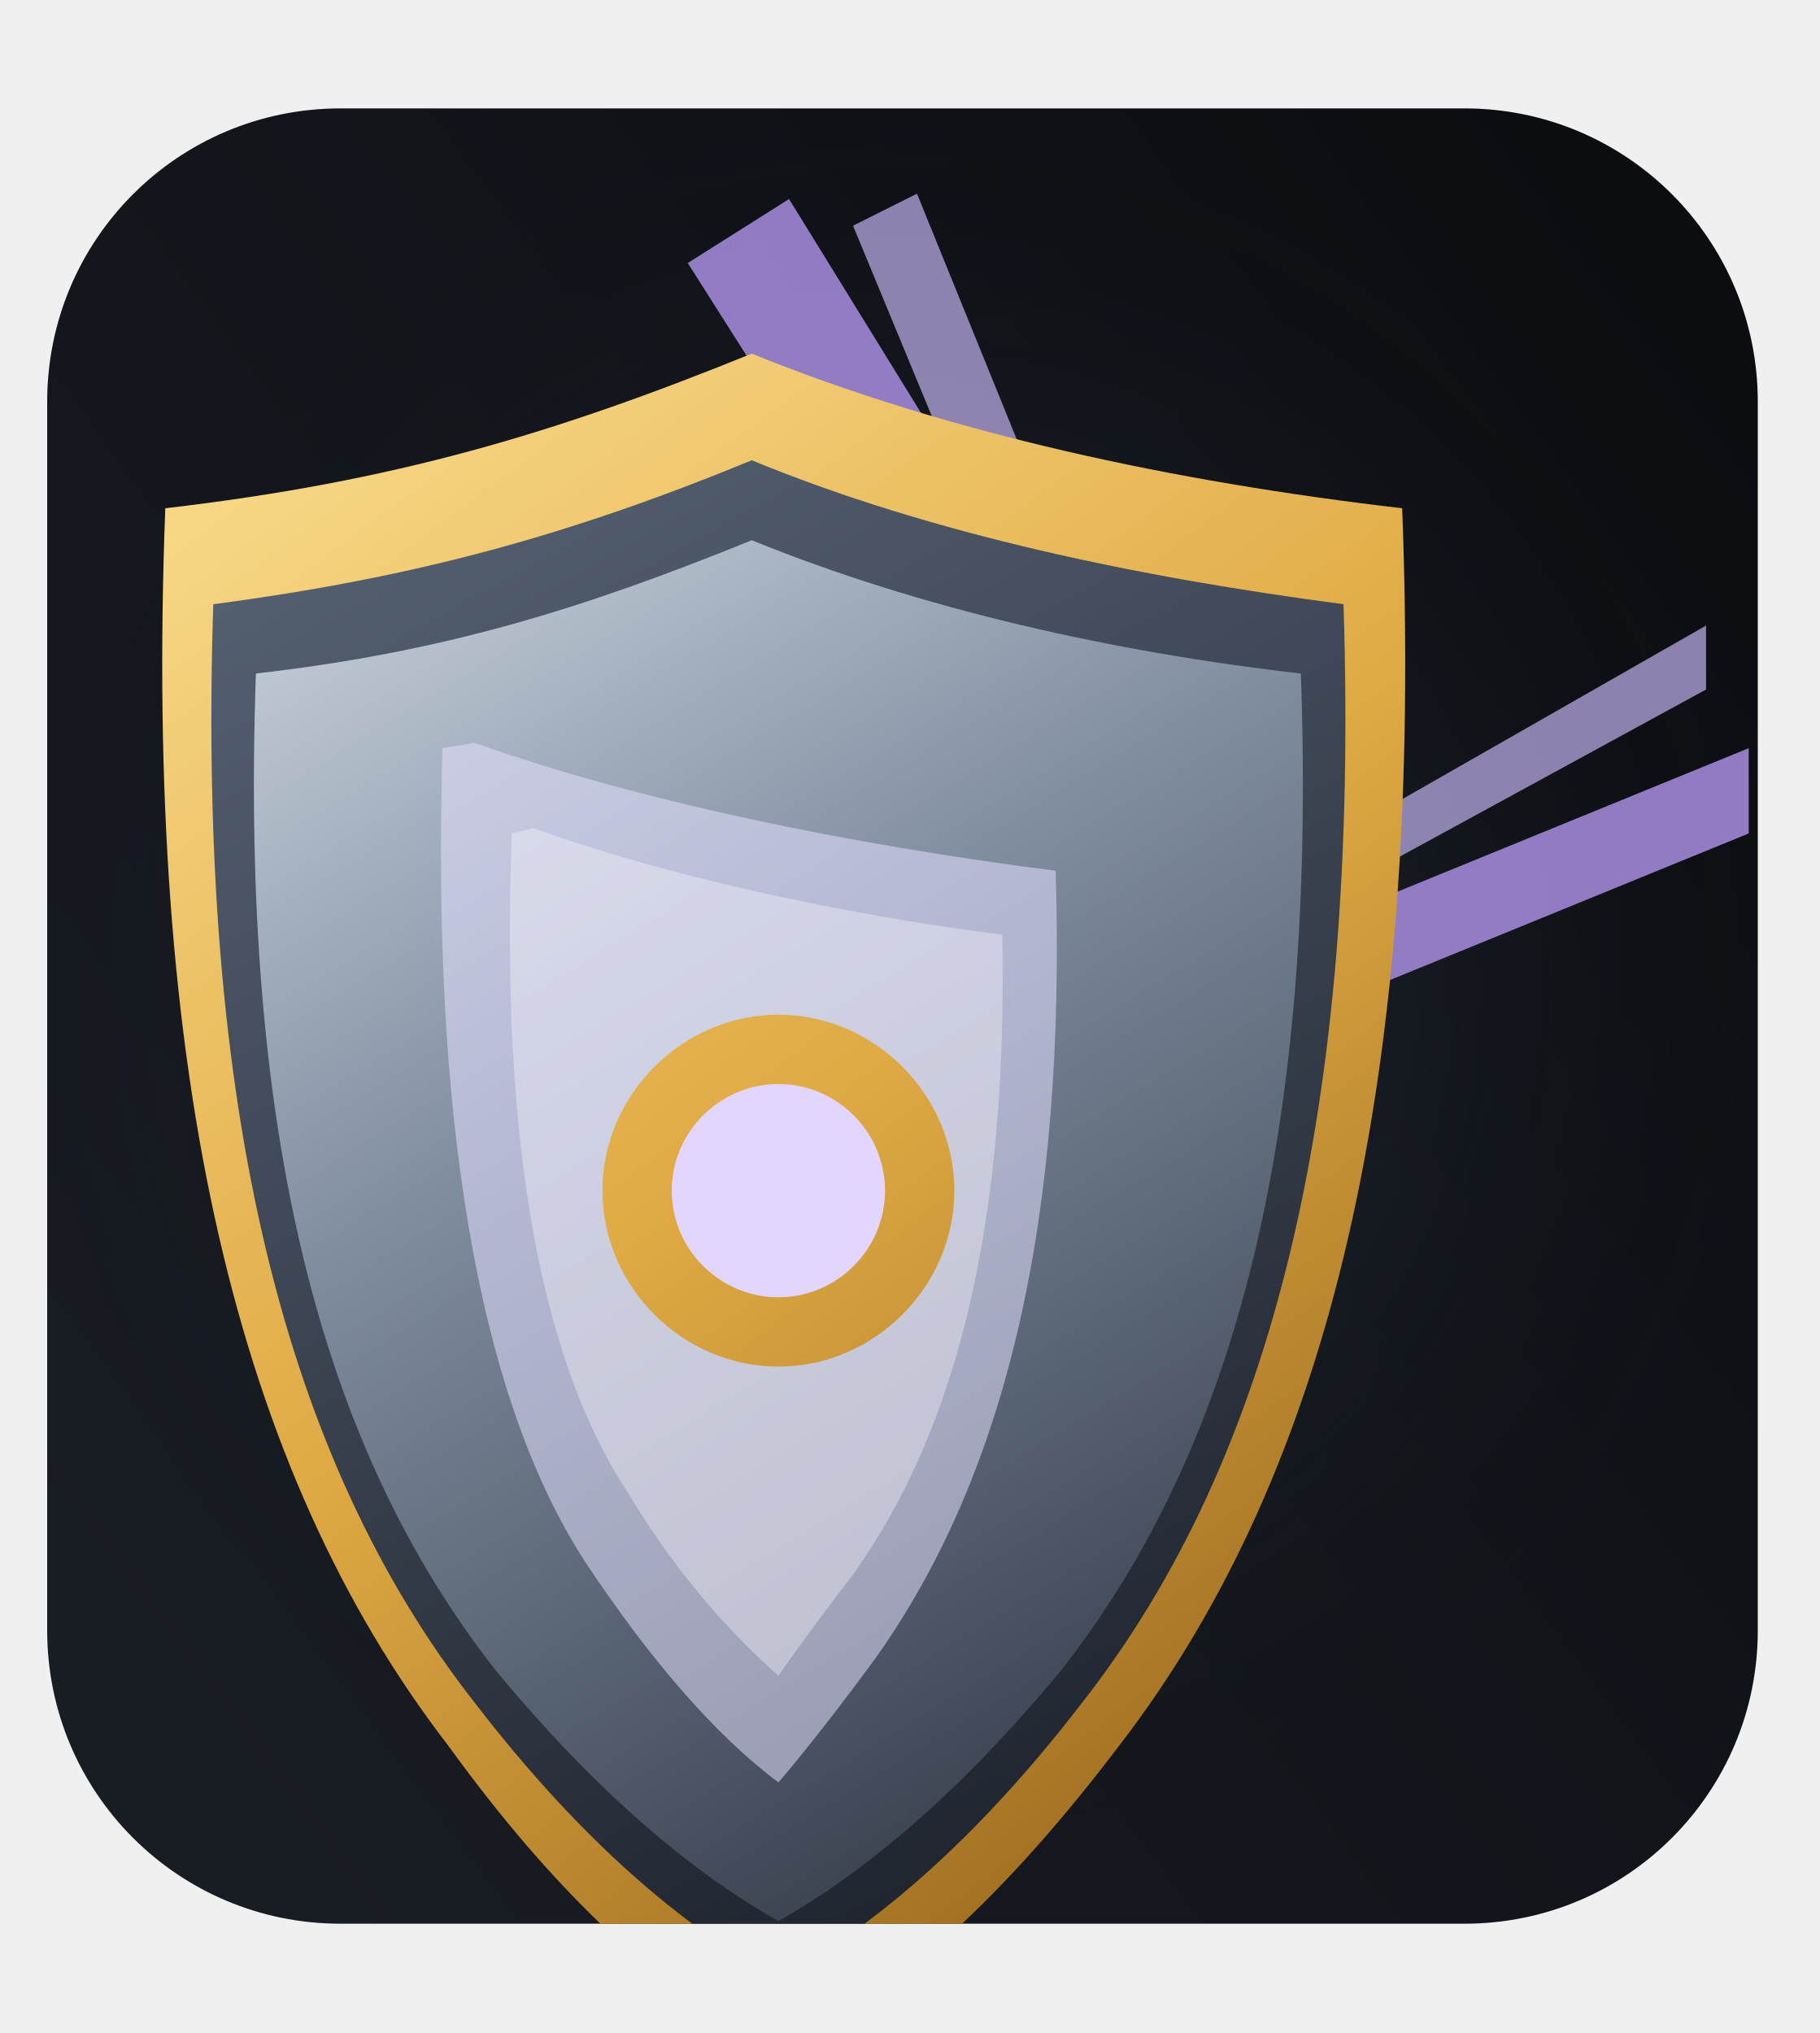
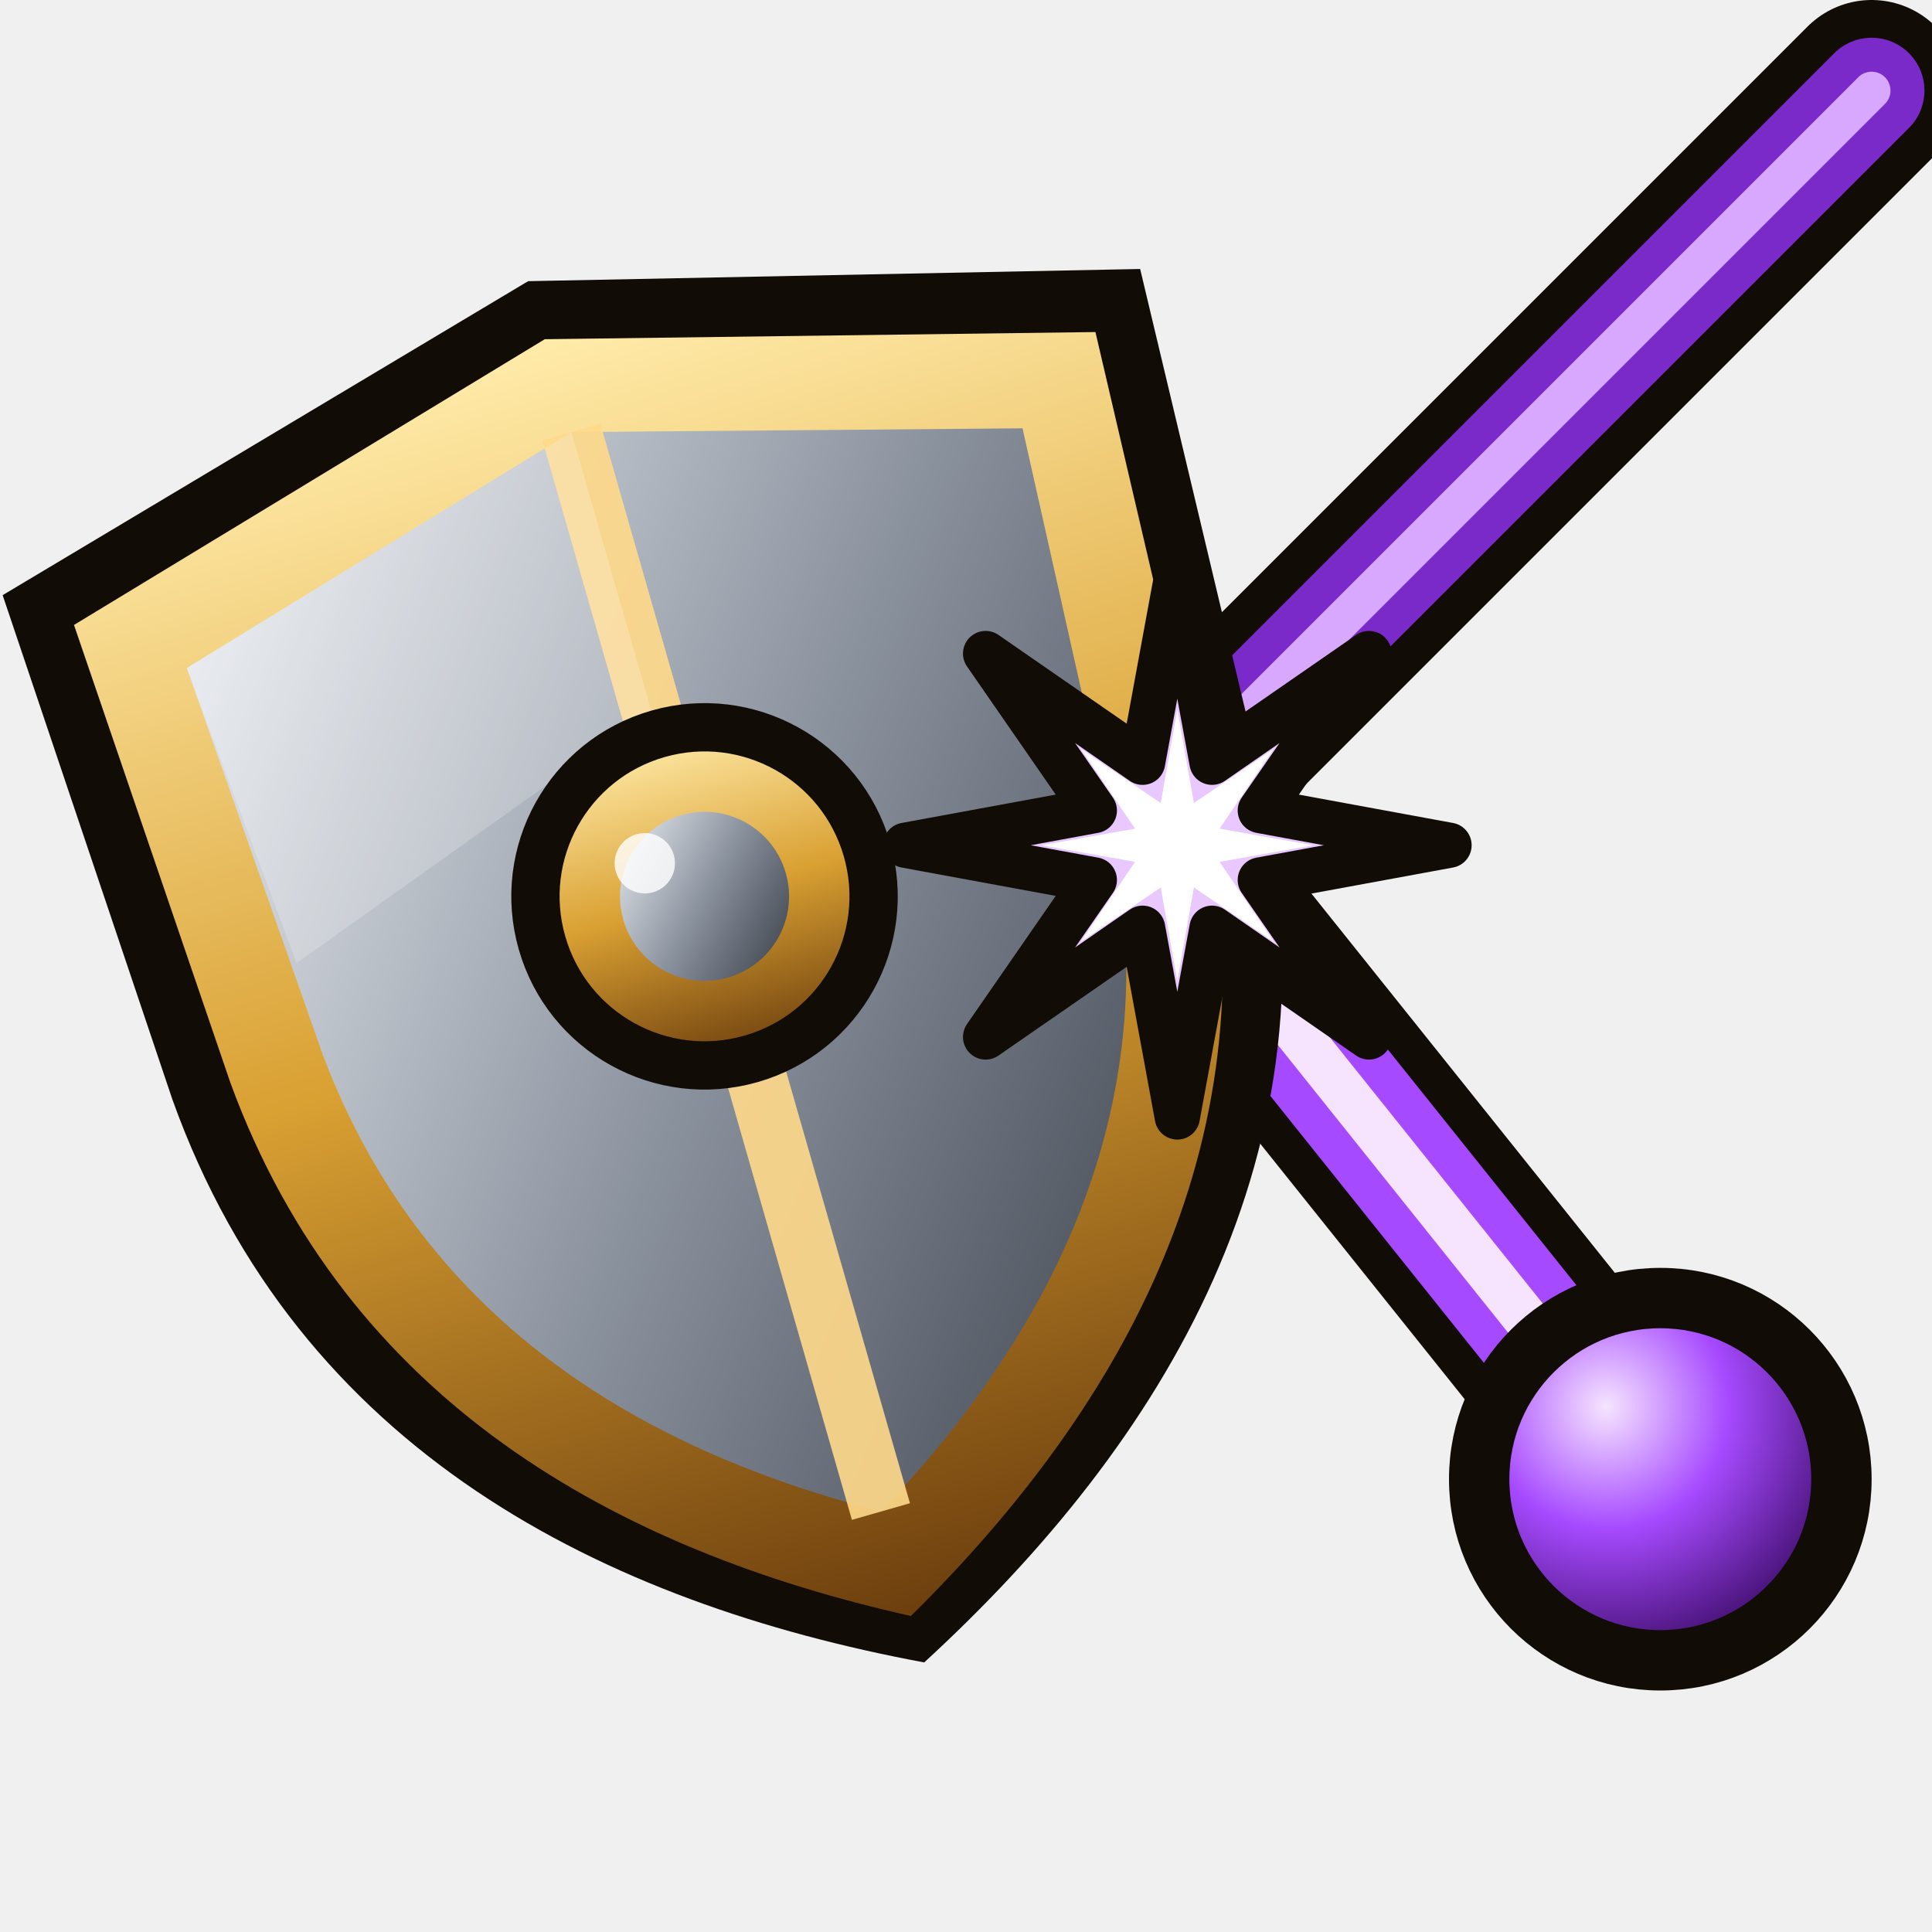
- <svg xmlns="http://www.w3.org/2000/svg" version="1.1" style="display: block;" viewBox="0 189.333 682.667 762.667" width="682.667" height="762.667" preserveAspectRatio="none">
+ <svg xmlns="http://www.w3.org/2000/svg" viewBox="0 0 128 128" width="128" height="128">
  <defs>
-     <linearGradient id="spell_reflect_panel" gradientUnits="userSpaceOnUse" x1="23.848" y1="789.072" x2="653.072" y2="323.171">
-       <stop offset="0" stop-opacity="1" stop-color="rgb(24,28,35)" />
-       <stop offset="1" stop-opacity="1" stop-color="rgb(11,13,17)" />
+     <linearGradient id="st" x1="0" y1="0" x2="1" y2="0">
+       <stop offset="0" stop-color="#f2f5f8" />
+       <stop offset=".5" stop-color="#a7afba" />
+       <stop offset=".52" stop-color="#5d6570" />
+       <stop offset="1" stop-color="#2f343c" />
    </linearGradient>
-     <radialGradient id="spell_reflect_forge" gradientUnits="userSpaceOnUse" cx="338" cy="560" r="340">
-       <stop offset="0" stop-opacity="0.42" stop-color="rgb(130,120,196)" />
-       <stop offset="0.55" stop-opacity="0.14" stop-color="rgb(58,70,88)" />
-       <stop offset="1" stop-opacity="0" stop-color="rgb(11,13,17)" />
+     <linearGradient id="sd" x1="0" y1="0" x2="1" y2="1">
+       <stop offset="0" stop-color="#eef1f5" />
+       <stop offset=".5" stop-color="#8a929e" />
+       <stop offset="1" stop-color="#363b44" />
+     </linearGradient>
+     <linearGradient id="go" x1="0" y1="0" x2="0" y2="1">
+       <stop offset="0" stop-color="#ffeaa8" />
+       <stop offset=".5" stop-color="#d9a032" />
+       <stop offset="1" stop-color="#6e400e" />
+     </linearGradient>
+     <radialGradient id="hr" cx=".36" cy=".3" r=".8">
+       <stop offset="0" stop-color="#ff9384" />
+       <stop offset=".45" stop-color="#d4202a" />
+       <stop offset="1" stop-color="#550610" />
    </radialGradient>
-     <linearGradient id="spell_reflect_steel" gradientUnits="userSpaceOnUse" x1="170" y1="300" x2="500" y2="840">
-       <stop offset="0" stop-opacity="1" stop-color="rgb(214,222,232)" />
-       <stop offset="0.45" stop-opacity="1" stop-color="rgb(128,141,159)" />
-       <stop offset="1" stop-opacity="1" stop-color="rgb(50,58,71)" />
+     <linearGradient id="rd" x1="0" y1="0" x2="1" y2="1">
+       <stop offset="0" stop-color="#e2463c" />
+       <stop offset=".55" stop-color="#9e141c" />
+       <stop offset="1" stop-color="#4a060c" />
    </linearGradient>
-     <linearGradient id="spell_reflect_deep" gradientUnits="userSpaceOnUse" x1="200" y1="340" x2="470" y2="830">
-       <stop offset="0" stop-opacity="1" stop-color="rgb(84,95,112)" />
-       <stop offset="1" stop-opacity="1" stop-color="rgb(32,38,48)" />
+     <linearGradient id="wd" x1="0" y1="0" x2="1" y2="0">
+       <stop offset="0" stop-color="#9a6a3c" />
+       <stop offset="1" stop-color="#3e2512" />
    </linearGradient>
-     <linearGradient id="spell_reflect_gold" gradientUnits="userSpaceOnUse" x1="150" y1="330" x2="520" y2="830">
-       <stop offset="0" stop-opacity="1" stop-color="rgb(247,214,132)" />
-       <stop offset="0.5" stop-opacity="1" stop-color="rgb(224,170,68)" />
-       <stop offset="1" stop-opacity="1" stop-color="rgb(158,108,32)" />
-     </linearGradient>
-     <linearGradient id="spell_reflect_blood" gradientUnits="userSpaceOnUse" x1="338" y1="760" x2="338" y2="360">
-       <stop offset="0" stop-opacity="1" stop-color="rgb(92,12,14)" />
-       <stop offset="0.5" stop-opacity="1" stop-color="rgb(150,26,26)" />
-       <stop offset="1" stop-opacity="1" stop-color="rgb(206,54,42)" />
-     </linearGradient>
-     <clipPath id="spell_reflect_tile">
-       <path d="M 17.7 340 C 17.7 279.2 66.9 230 127.7 230 L 549.4 230 C 610.2 230 659.4 279.2 659.4 340 L 659.4 801 C 659.4 861.8 610.2 911 549.4 911 L 127.7 911 C 66.9 911 17.7 861.8 17.7 801 Z" />
-     </clipPath>
+     <radialGradient id="gw" cx=".5" cy=".5" r=".5">
+       <stop offset="0" stop-color="#ffd76a" stop-opacity=".9" />
+       <stop offset="1" stop-color="#ffb030" stop-opacity="0" />
+     </radialGradient>
+     <radialGradient id="vg" cx=".35" cy=".3" r=".75">
+       <stop offset="0" stop-color="#f6e4ff" />
+       <stop offset=".45" stop-color="#a64aff" />
+       <stop offset="1" stop-color="#36085e" />
+     </radialGradient>
  </defs>
-   <g clip-path="url(#spell_reflect_tile)">
-     <path fill="url(#spell_reflect_panel)" d="M 17.7 340 C 17.7 279.2 66.9 230 127.7 230 L 549.4 230 C 610.2 230 659.4 279.2 659.4 340 L 659.4 801 C 659.4 861.8 610.2 911 549.4 911 L 127.7 911 C 66.9 911 17.7 861.8 17.7 801 Z" />
-     <path fill="url(#spell_reflect_forge)" d="M 17.7 230 L 659.4 230 L 659.4 911 L 17.7 911 Z" />
-     <path fill="rgb(168,142,224)" fill-opacity="0.85" d="M 656 470 L 470 546 L 470 578 L 656 502 z" />
-     <path fill="rgb(196,178,240)" fill-opacity="0.7" d="M 640 424 L 486 512 L 486 532 L 640 448 z" />
-     <path fill="rgb(168,142,224)" fill-opacity="0.85" d="M 470 546 L 296 264 L 258 288 L 442 578 z" />
-     <path fill="rgb(196,178,240)" fill-opacity="0.7" d="M 452 528 L 344 262 L 320 274 L 430 540 z" />
-     <path fill="rgb(226,214,255)" fill-opacity="0.9" d="M 470 528 C 492 528 510 546 510 568 C 510 590 492 608 470 608 C 448 608 430 590 430 568 C 430 546 448 528 470 528 z" />
-     <path fill="url(#spell_reflect_gold)" d="M 282 322 C 356 352 440 370 526 380 C 534 592 500 740 420 844 C 376 902 336 938 292 960 C 250 938 210 902 168 844 C 88 740 54 592 62 380 C 148 370 208 352 282 322 z" />
-     <path fill="url(#spell_reflect_deep)" d="M 282 362 C 350 390 428 406 504 416 C 510 604 478 736 406 828 C 366 880 328 912 292 932 C 256 912 218 880 178 828 C 106 736 74 604 80 416 C 156 406 214 390 282 362 z" />
-     <path fill="url(#spell_reflect_steel)" d="M 282 392 C 346 418 418 434 488 442 C 494 614 464 732 398 816 C 360 862 324 892 292 910 C 260 892 224 862 186 816 C 120 732 90 614 96 442 C 166 434 218 418 282 392 z" />
-     <path fill="rgb(226,222,255)" fill-opacity="0.55" d="M 178 468 C 240 490 318 506 396 516 C 400 646 378 742 328 812 C 306 842 292 858 292 858 C 268 840 244 812 220 776 C 178 712 162 604 166 470 z" />
-     <path fill="rgb(255,255,255)" fill-opacity="0.35" d="M 200 500 C 250 518 314 532 376 540 C 378 646 360 724 320 780 C 300 806 292 818 292 818 C 274 802 254 780 236 750 C 200 696 188 608 192 502 z" />
-     <path fill="url(#spell_reflect_gold)" d="M 292 570 C 328 570 358 600 358 636 C 358 672 328 702 292 702 C 256 702 226 672 226 636 C 226 600 256 570 292 570 z" />
-     <path fill="rgb(226,214,255)" d="M 292 596 C 314 596 332 614 332 636 C 332 658 314 676 292 676 C 270 676 252 658 252 636 C 252 614 270 596 292 596 z" />
+   <path d="M124 6L76 54" fill="none" stroke="#120c06" stroke-width="12" stroke-linecap="round" stroke-linejoin="round" />
+   <path d="M124 6L76 54" fill="none" stroke="#7a2ac8" stroke-width="7" stroke-linecap="round" stroke-linejoin="round" />
+   <path d="M124 6L76 54" fill="none" stroke="#d8a8ff" stroke-width="2.5" stroke-linecap="round" stroke-linejoin="round" />
+   <path d="M76 56L108 96" fill="none" stroke="#120c06" stroke-width="13" stroke-linecap="round" stroke-linejoin="round" />
+   <path d="M76 56L108 96" fill="none" stroke="#a64aff" stroke-width="8" stroke-linecap="round" stroke-linejoin="round" />
+   <path d="M76 56L108 96" fill="none" stroke="#f6e4ff" stroke-width="3" stroke-linecap="round" stroke-linejoin="round" />
+   <circle cx="110" cy="98" r="12" fill="url(#vg)" stroke="#120c06" stroke-width="4" />
+   <g transform="translate(48 64) rotate(-16) scale(.8) translate(-64 -64)">
+     <path d="M64 5L113 18L111 62C109 93 88 112 64 124C40 112 19 93 17 62L15 18Z" fill="#120c06" />
+     <path d="M64 10L108 22L106 62C104 90 86 108 64 120C42 108 24 90 22 62L20 22Z" fill="url(#go)" />
+     <path d="M64 18L100 28L98 62C96 86 81 101 64 111C47 101 32 86 30 62L28 28Z" fill="url(#sd)" />
+     <path d="M64 18V111" stroke="#ffd98a" stroke-width="5" opacity=".9" />
+     <path d="M28 28L64 18V42L30 54Z" fill="#fff" opacity=".2" />
+     <circle cx="64" cy="58" r="14" fill="url(#go)" stroke="#120c06" stroke-width="4" />
+     <circle cx="64" cy="58" r="7" fill="url(#sd)" />
+     <circle cx="60" cy="54" r="2.5" fill="#fff" opacity=".8" />
  </g>
+   <path d="M78 38L80.3 50.5L90.7 43.3L83.5 53.7L96 56L83.5 58.3L90.7 68.7L80.3 61.5L78 74L75.7 61.5L65.3 68.7L72.5 58.3L60 56L72.5 53.7L65.3 43.3L75.7 50.5Z" fill="#e8c8ff" stroke="#120c06" stroke-width="3" stroke-linejoin="round" />
+   <path d="M78 47L79.1 53.2L84.4 49.6L80.8 54.9L87 56L80.8 57.1L84.4 62.4L79.1 58.8L78 65L76.9 58.8L71.6 62.4L75.2 57.1L69 56L75.2 54.9L71.6 49.6L76.9 53.2Z" fill="#fff" />
</svg>
